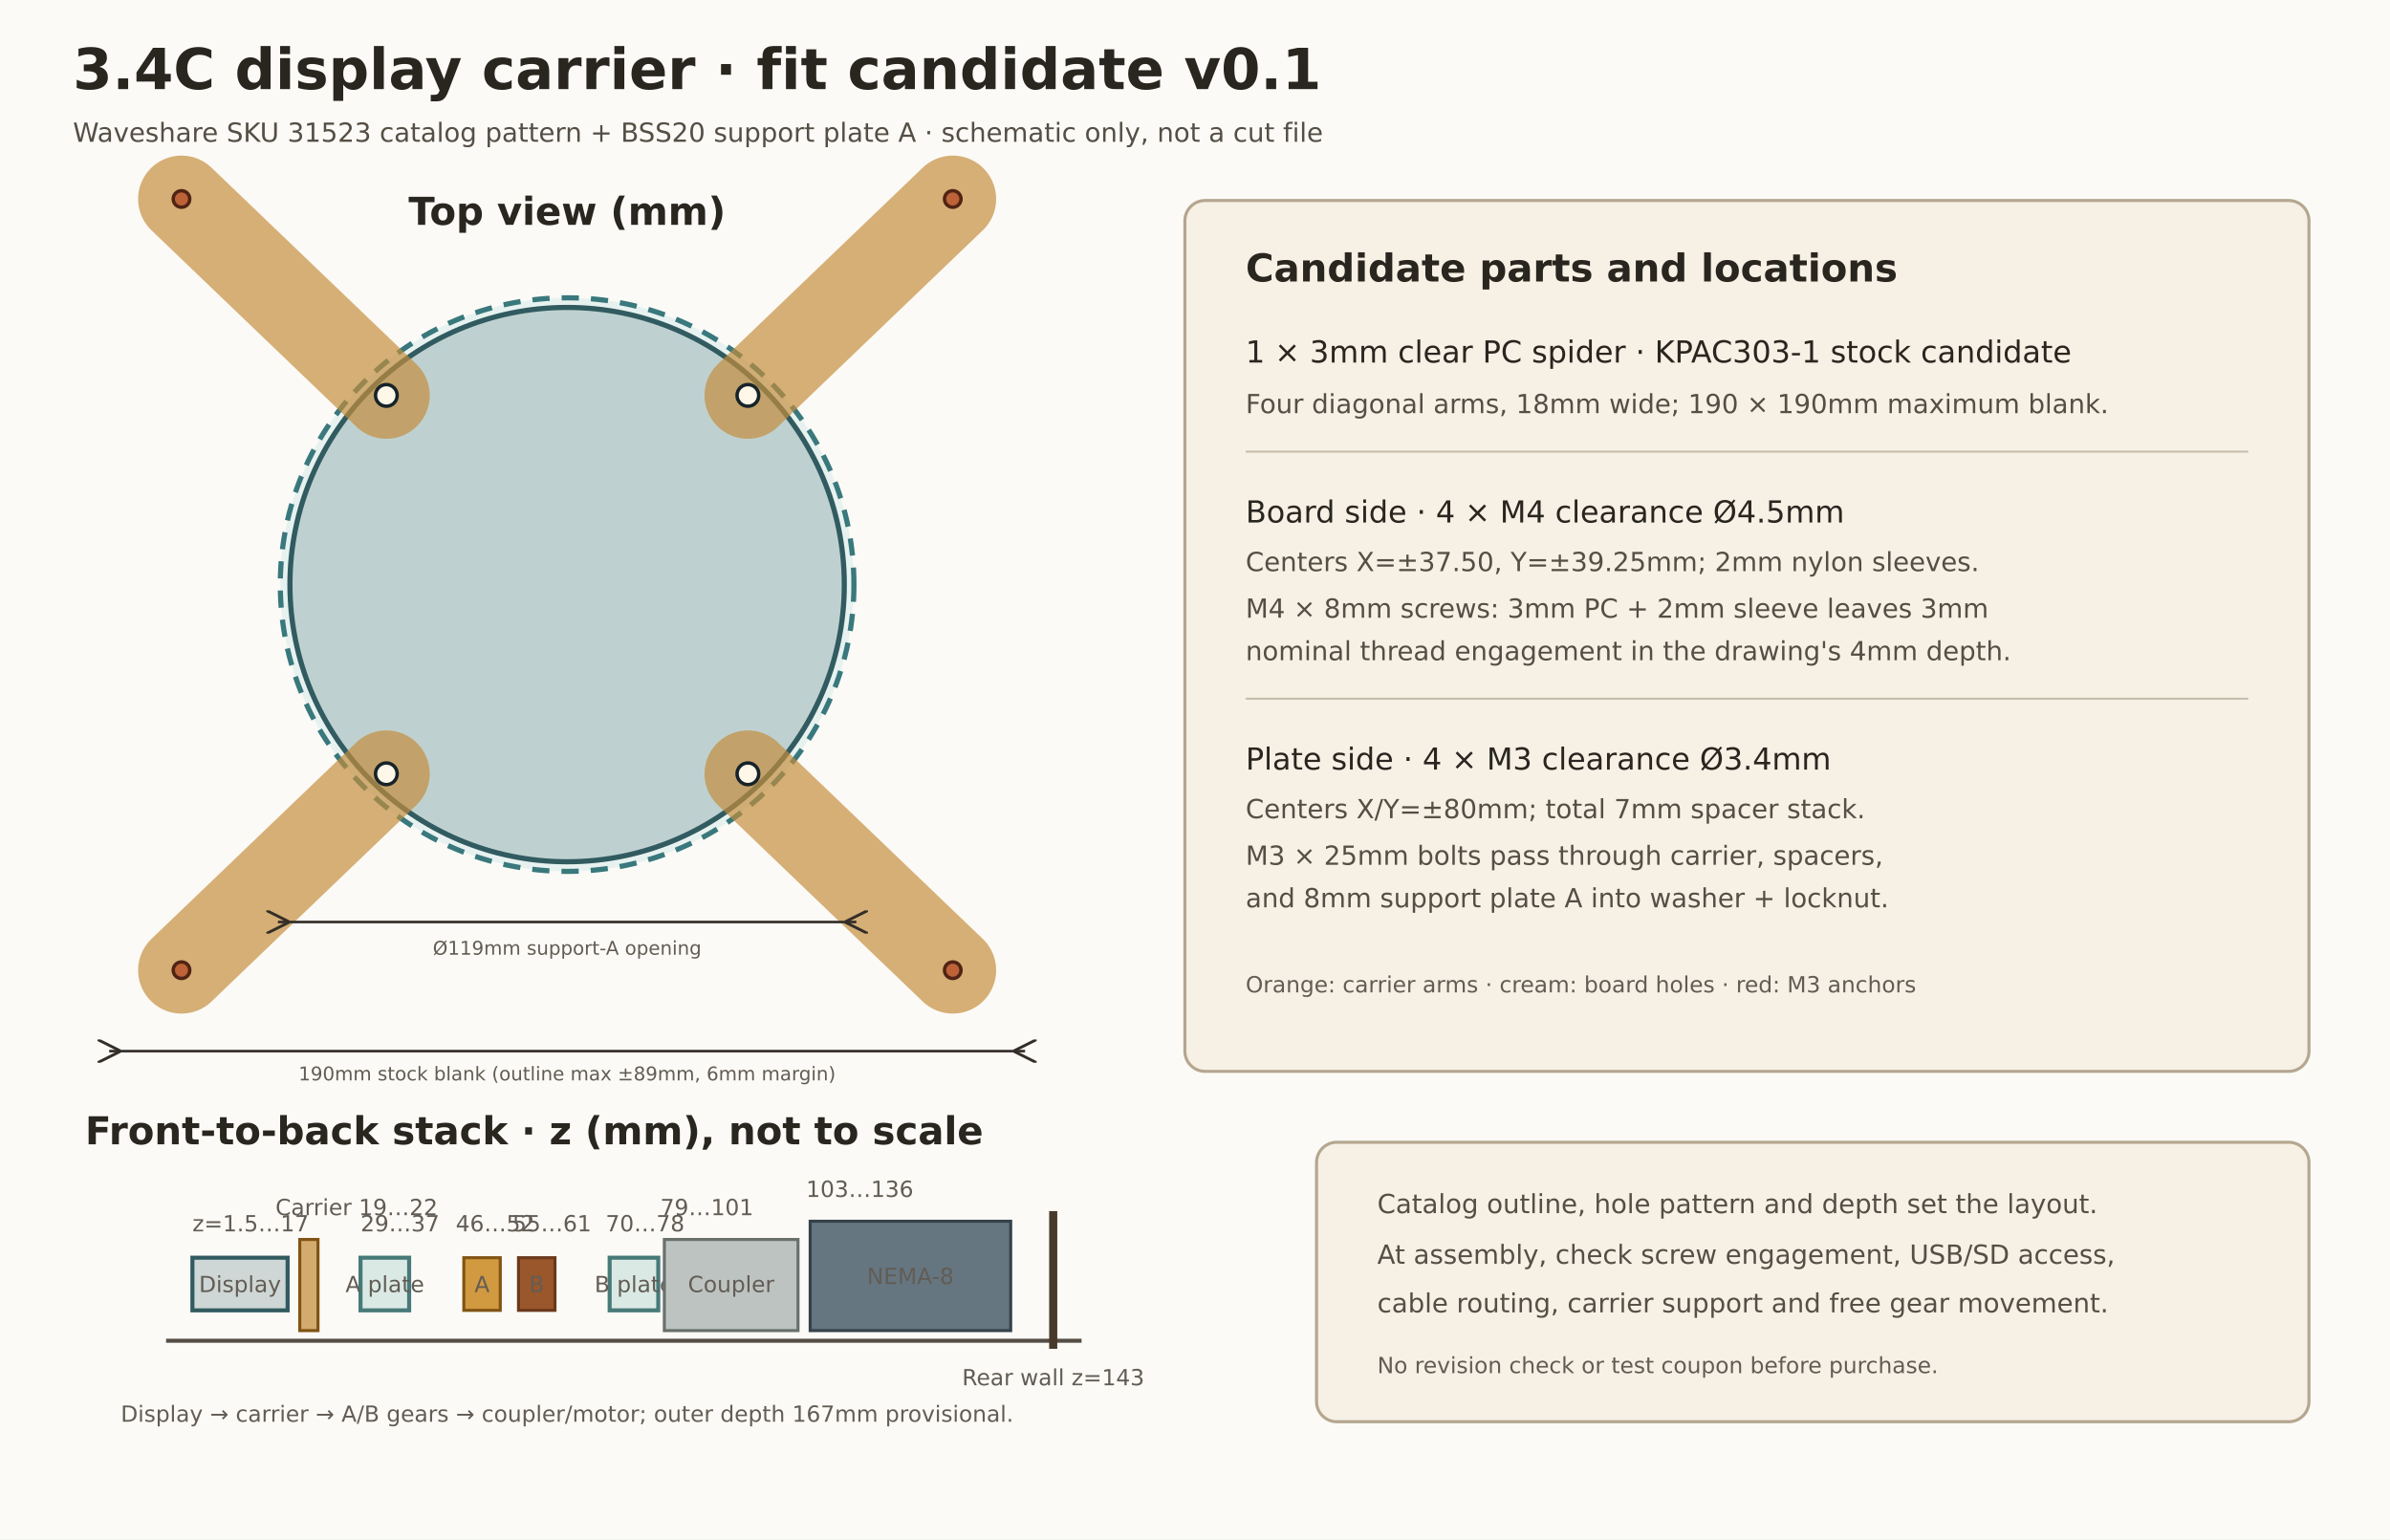
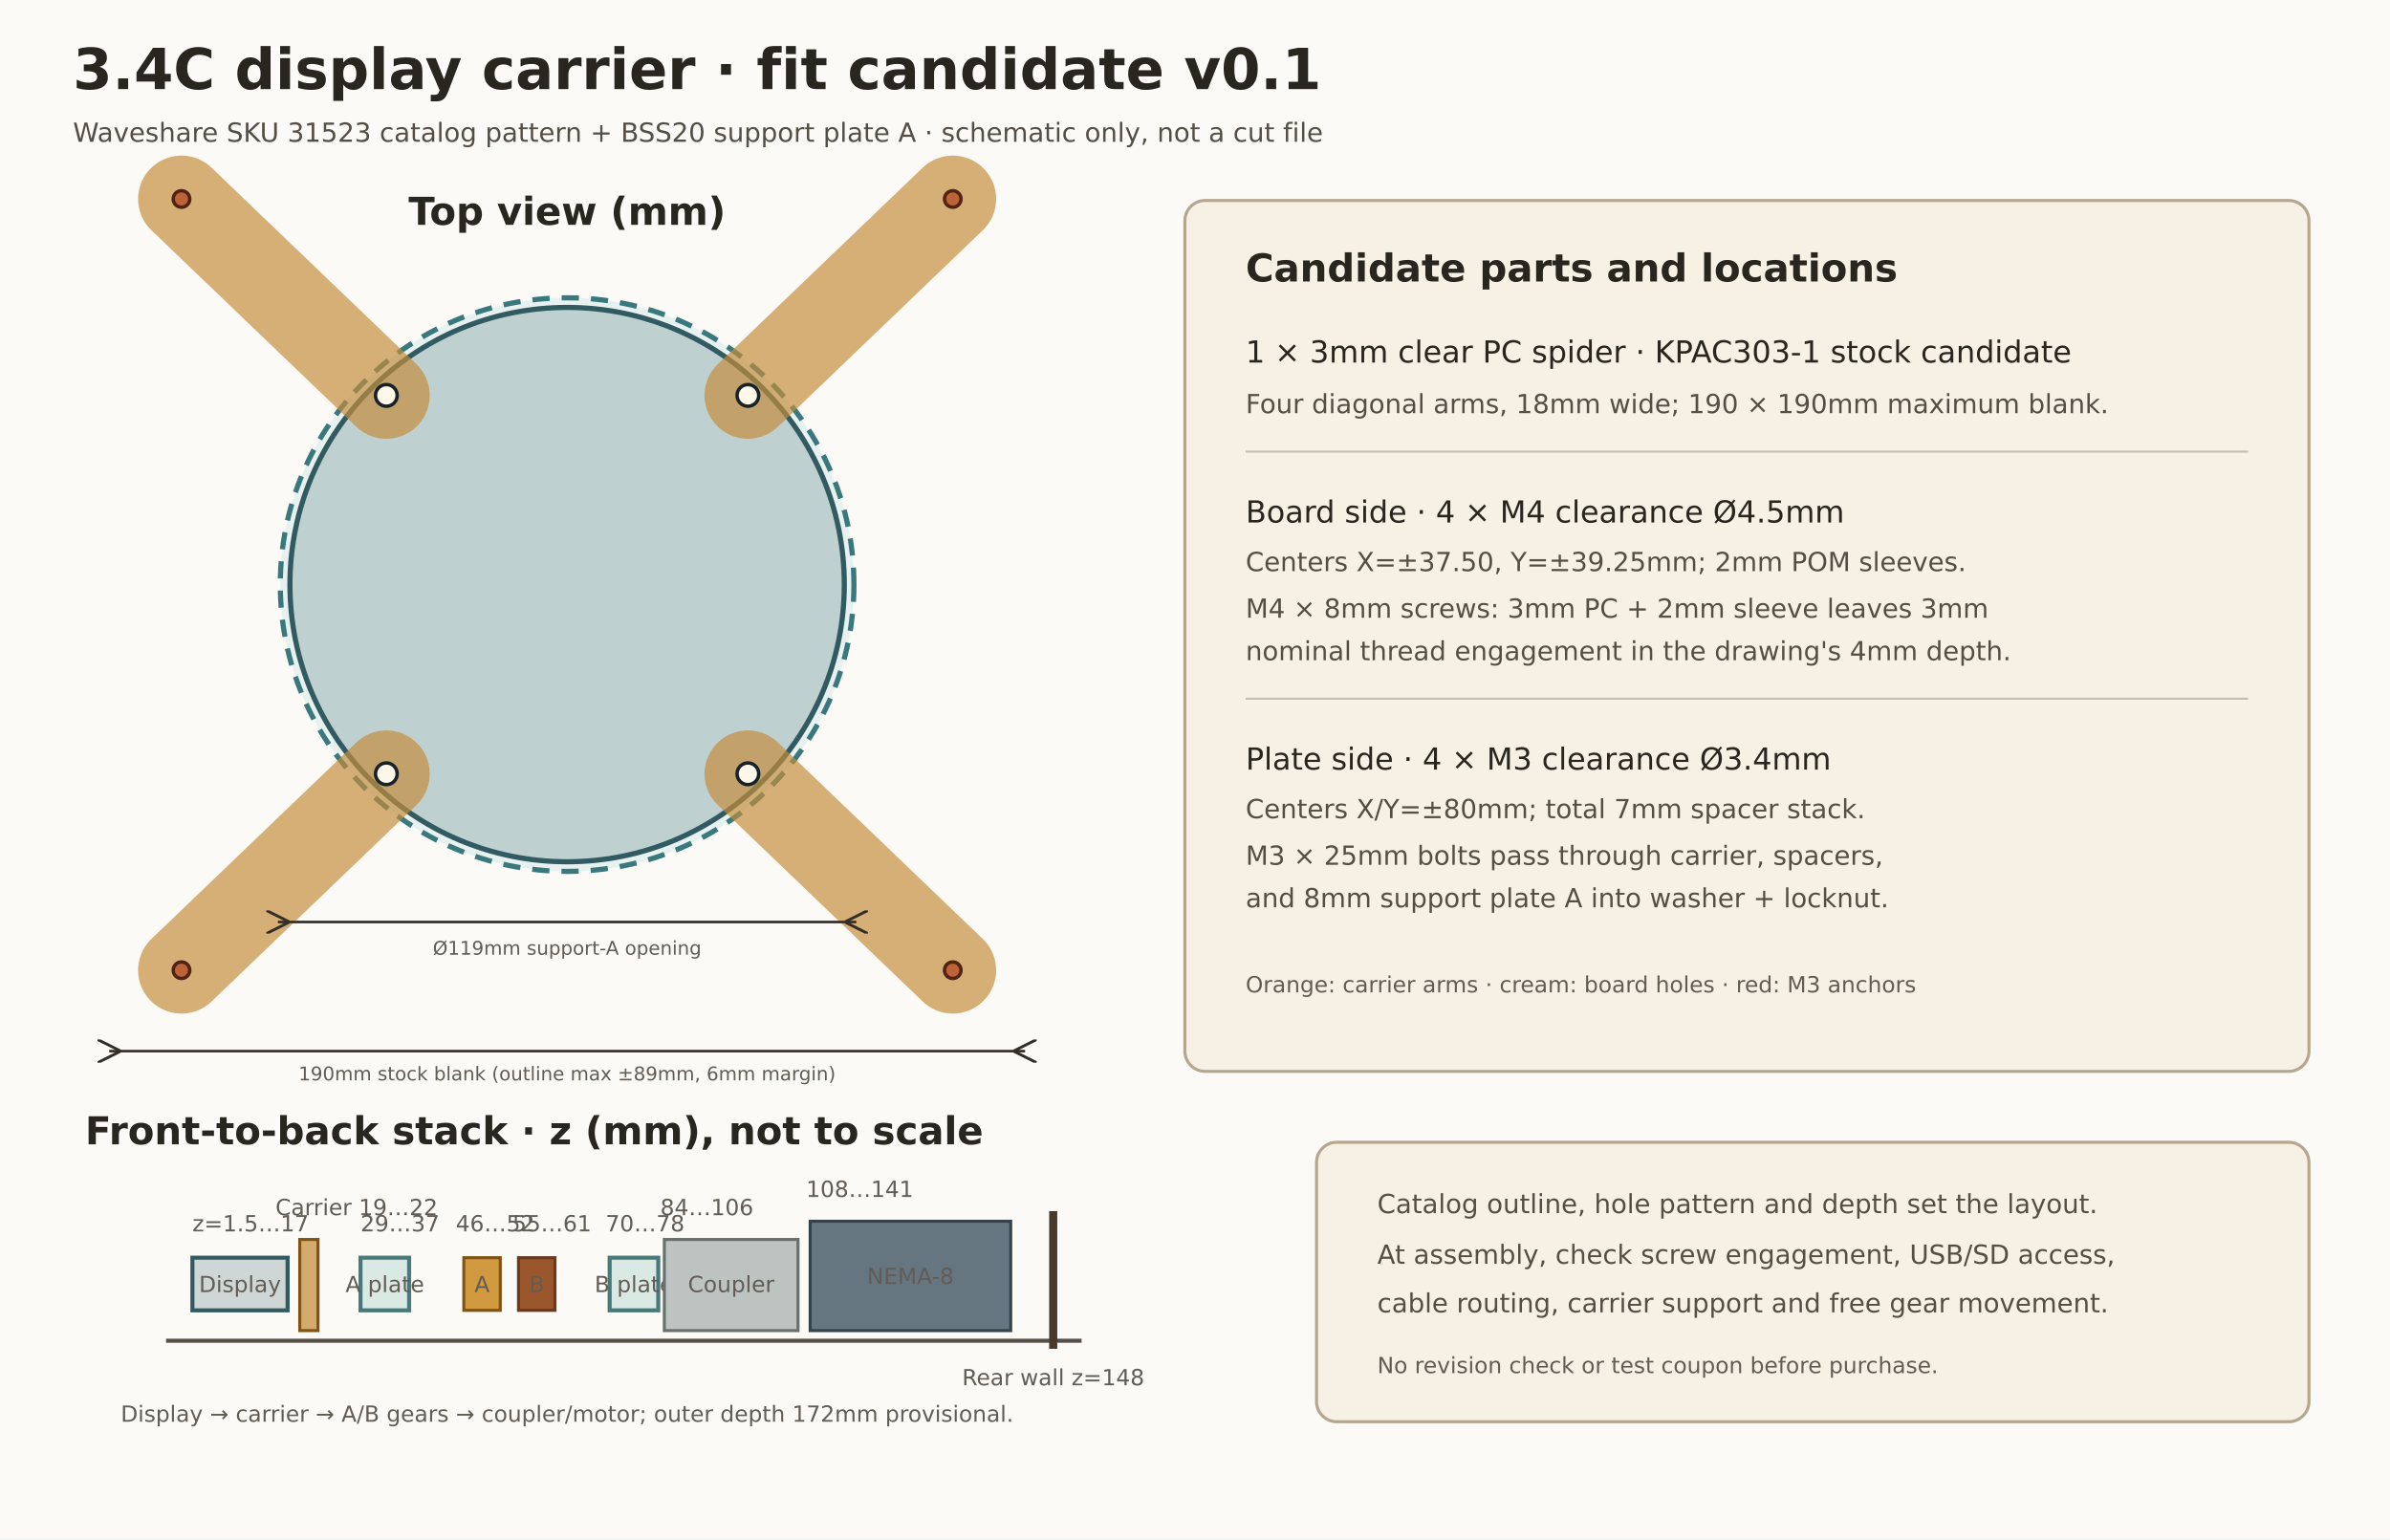
<svg xmlns="http://www.w3.org/2000/svg" width="1180" height="760" viewBox="0 0 1180 760" role="img" aria-labelledby="title desc">
  <style>
    text{font-family:DejaVu Sans,sans-serif;fill:#29251f}.title{font-size:28px;font-weight:700}.head{font-size:19px;font-weight:700}.label{font-size:15px}.small{font-size:13px;fill:#554e45}.tiny{font-size:11px;fill:#625c54}.opening{fill:#e7f2f0;stroke:#39787c;stroke-width:3;stroke-dasharray:10 7}.board{fill:#315b60;fill-opacity:.22;stroke:#315b60;stroke-width:3}.arm{fill:none;stroke:#c58d3b;stroke-opacity:.68;stroke-width:50.4;stroke-linecap:round}.boardhole{fill:#fff7e7;stroke:#172329;stroke-width:2}.anchor{fill:#bd6337;stroke:#502414;stroke-width:2}.dim{stroke:#342e28;stroke-width:1.5;fill:none;marker-start:url(#arrow);marker-end:url(#arrow)}.panel{fill:#f6f0e5;stroke:#b5a68f;stroke-width:1.5}.rule{stroke:#c8bead;stroke-width:1}
  </style>
  <defs>
    <marker id="arrow" markerWidth="9" markerHeight="9" refX="4.5" refY="4.5" orient="auto-start-reverse">
      <path d="M9,0 L0,4.5 L9,9" fill="none" stroke="#342e28" stroke-width="1.1" />
    </marker>
  </defs>
  <rect width="1180" height="760" fill="#fbfaf6" />
  <text class="title" x="36" y="44">3.4C display carrier · fit candidate v0.1</text>
  <text class="small" x="36" y="70">Waveshare SKU 31523 catalog pattern + BSS20 support plate A · schematic only, not a cut file</text>
  <text class="head" x="280" y="111" text-anchor="middle">Top view (mm)</text>
  <g transform="translate(42,60) scale(0.85)">
    <circle class="opening" cx="280" cy="269" r="166.6" />
    <circle class="board" cx="280" cy="269" r="161" />
    <g class="arm">
      <line x1="385" y1="159.1" x2="504" y2="45" />
      <line x1="175" y1="159.1" x2="56" y2="45" />
      <line x1="385" y1="378.9" x2="504" y2="493" />
      <line x1="175" y1="378.9" x2="56" y2="493" />
    </g>
    <g class="boardhole">
      <circle cx="385" cy="159.1" r="6.3" />
      <circle cx="175" cy="159.1" r="6.3" />
      <circle cx="385" cy="378.9" r="6.3" />
      <circle cx="175" cy="378.9" r="6.3" />
    </g>
    <g class="anchor">
      <circle cx="504" cy="45" r="4.8" />
      <circle cx="56" cy="45" r="4.8" />
      <circle cx="504" cy="493" r="4.8" />
      <circle cx="56" cy="493" r="4.8" />
    </g>
    <line class="dim" x1="112" y1="465" x2="448" y2="465" />
    <text class="tiny" x="280" y="484" text-anchor="middle">Ø119mm support-A opening</text>
    <line class="dim" x1="14" y1="540" x2="546" y2="540" />
    <text class="tiny" x="280" y="557" text-anchor="middle">190mm stock blank (outline max ±89mm, 6mm margin)</text>
  </g>
  <rect class="panel" x="585" y="99" width="555" height="430" rx="10" />
  <text class="head" x="615" y="139">Candidate parts and locations</text>
  <text class="label" x="615" y="179">1 × 3mm clear PC spider · KPAC303-1 stock candidate</text>
  <text class="small" x="615" y="204">Four diagonal arms, 18mm wide; 190 × 190mm maximum blank.</text>
  <line class="rule" x1="615" y1="223" x2="1110" y2="223" />
  <text class="label" x="615" y="258">Board side · 4 × M4 clearance Ø4.5mm</text>
-   <text class="small" x="615" y="282">Centers X=±37.50, Y=±39.25mm; 2mm nylon sleeves.</text>
+   <text class="small" x="615" y="282">Centers X=±37.50, Y=±39.25mm; 2mm POM sleeves.</text>
  <text class="small" x="615" y="305">M4 × 8mm screws: 3mm PC + 2mm sleeve leaves 3mm</text>
  <text class="small" x="615" y="326">nominal thread engagement in the drawing's 4mm depth.</text>
  <line class="rule" x1="615" y1="345" x2="1110" y2="345" />
  <text class="label" x="615" y="380">Plate side · 4 × M3 clearance Ø3.4mm</text>
  <text class="small" x="615" y="404">Centers X/Y=±80mm; total 7mm spacer stack.</text>
  <text class="small" x="615" y="427">M3 × 25mm bolts pass through carrier, spacers,</text>
  <text class="small" x="615" y="448">and 8mm support plate A into washer + locknut.</text>
  <text class="tiny" x="615" y="490">Orange: carrier arms · cream: board holes · red: M3 anchors</text>
  <text class="head" x="42" y="565">Front-to-back stack · z (mm), not to scale</text>
  <line x1="82" y1="662" x2="534" y2="662" stroke="#554e45" stroke-width="2" />
  <rect x="95" y="621" width="47" height="26" fill="#315b60" fill-opacity=".22" stroke="#315b60" stroke-width="2" />
  <text class="tiny" x="118.5" y="638" text-anchor="middle">Display</text>
  <rect x="148" y="612" width="9" height="45" fill="#c58d3b" fill-opacity=".72" stroke="#815414" stroke-width="1.5" />
  <rect x="178" y="621" width="24" height="26" fill="#dbe9e5" stroke="#477a78" stroke-width="2" />
  <text class="tiny" x="190" y="638" text-anchor="middle">A plate</text>
  <rect x="229" y="621" width="18" height="26" fill="#d19a40" stroke="#815414" stroke-width="1.5" />
  <text class="tiny" x="238" y="638" text-anchor="middle">A</text>
  <rect x="256" y="621" width="18" height="26" fill="#9a572b" stroke="#6b391c" stroke-width="1.5" />
  <text class="tiny" x="265" y="638" text-anchor="middle">B</text>
  <rect x="301" y="621" width="24" height="26" fill="#dbe9e5" stroke="#477a78" stroke-width="2" />
  <text class="tiny" x="313" y="638" text-anchor="middle">B plate</text>
  <rect x="328" y="612" width="66" height="45" fill="#bdc3c1" stroke="#69706c" stroke-width="1.5" />
  <text class="tiny" x="361" y="638" text-anchor="middle">Coupler</text>
  <rect x="400" y="603" width="99" height="54" fill="#657681" stroke="#35424b" stroke-width="1.5" />
  <text class="tiny" x="449.5" y="634" text-anchor="middle" fill="#fff">NEMA-8</text>
  <line x1="520" y1="598" x2="520" y2="666" stroke="#49392b" stroke-width="4" />
  <text class="tiny" x="95" y="608">z=1.5…17</text>
  <text class="tiny" x="136" y="600">Carrier 19…22</text>
  <text class="tiny" x="178" y="608">29…37</text>
  <text class="tiny" x="225" y="608">46…52</text>
  <text class="tiny" x="253" y="608">55…61</text>
  <text class="tiny" x="299" y="608">70…78</text>
-   <text class="tiny" x="326" y="600">79…101</text>
-   <text class="tiny" x="398" y="591">103…136</text>
-   <text class="tiny" x="520" y="684" text-anchor="middle">Rear wall z=143</text>
-   <text class="tiny" x="280" y="702" text-anchor="middle">Display → carrier → A/B gears → coupler/motor; outer depth 167mm provisional.</text>
+   <text class="tiny" x="326" y="600">84…106</text>
+   <text class="tiny" x="398" y="591">108…141</text>
+   <text class="tiny" x="520" y="684" text-anchor="middle">Rear wall z=148</text>
+   <text class="tiny" x="280" y="702" text-anchor="middle">Display → carrier → A/B gears → coupler/motor; outer depth 172mm provisional.</text>
  <rect class="panel" x="650" y="564" width="490" height="138" rx="10" />
  <text class="small" x="680" y="599">Catalog outline, hole pattern and depth set the layout.</text>
  <text class="small" x="680" y="624">At assembly, check screw engagement, USB/SD access,</text>
  <text class="small" x="680" y="648">cable routing, carrier support and free gear movement.</text>
  <text class="tiny" x="680" y="678">No revision check or test coupon before purchase.</text>
</svg>
